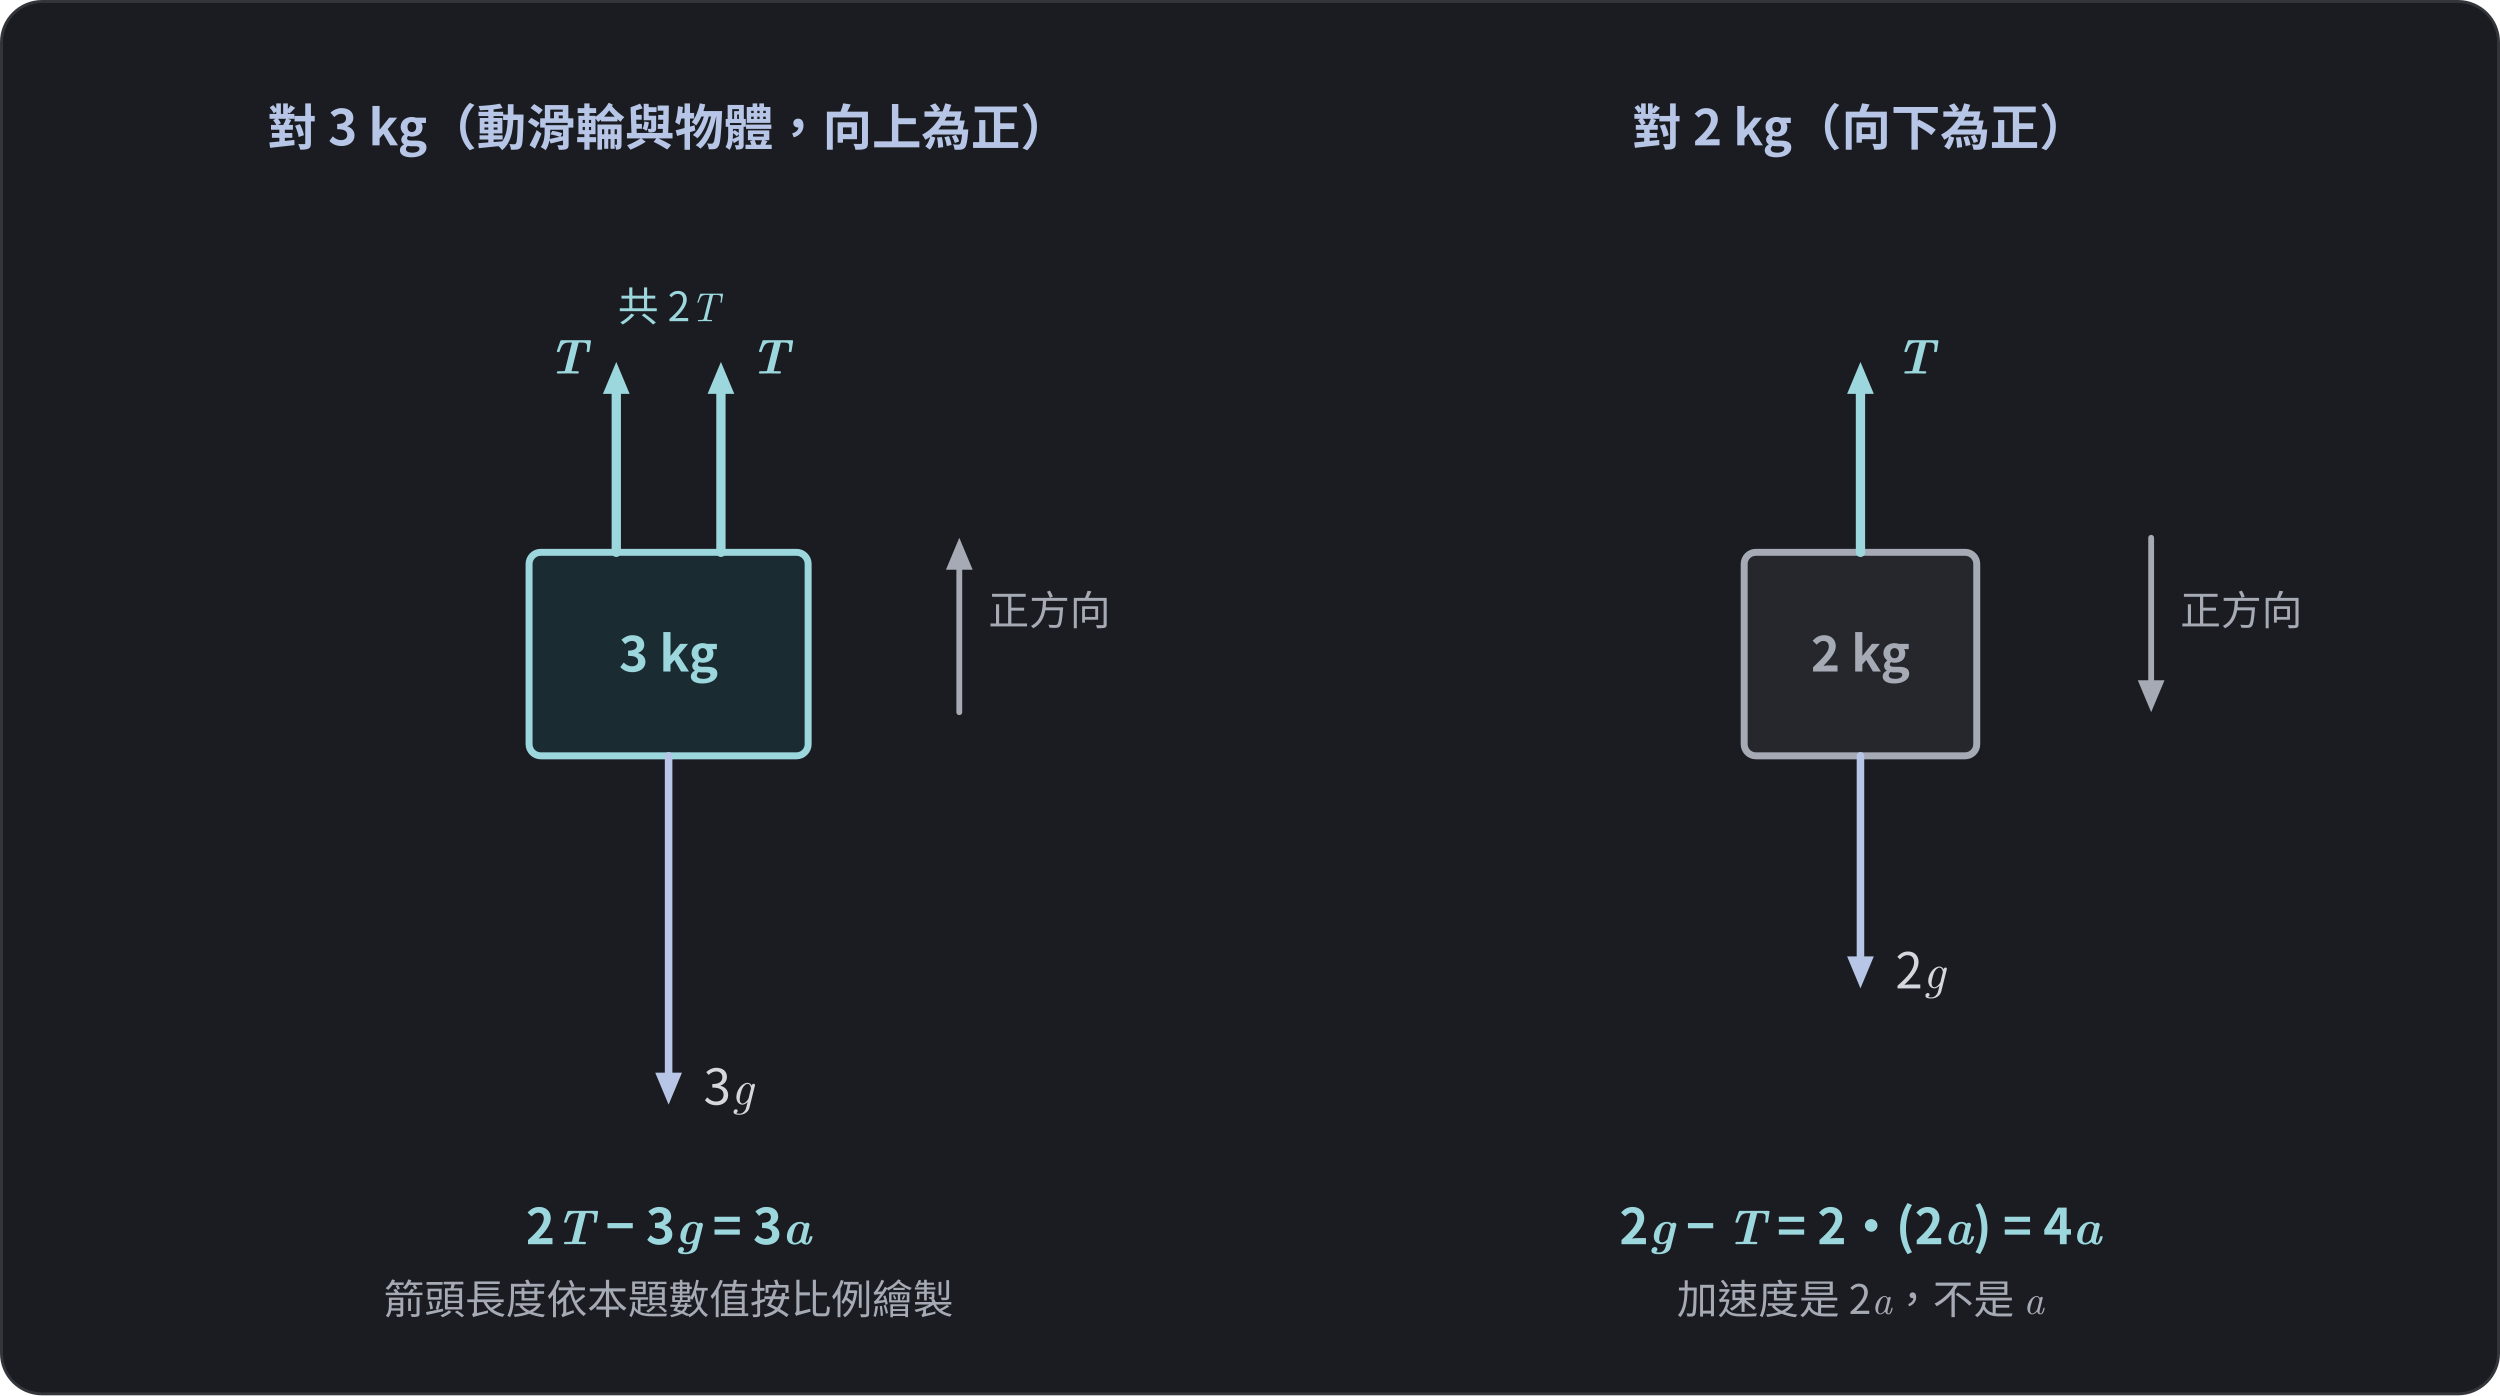
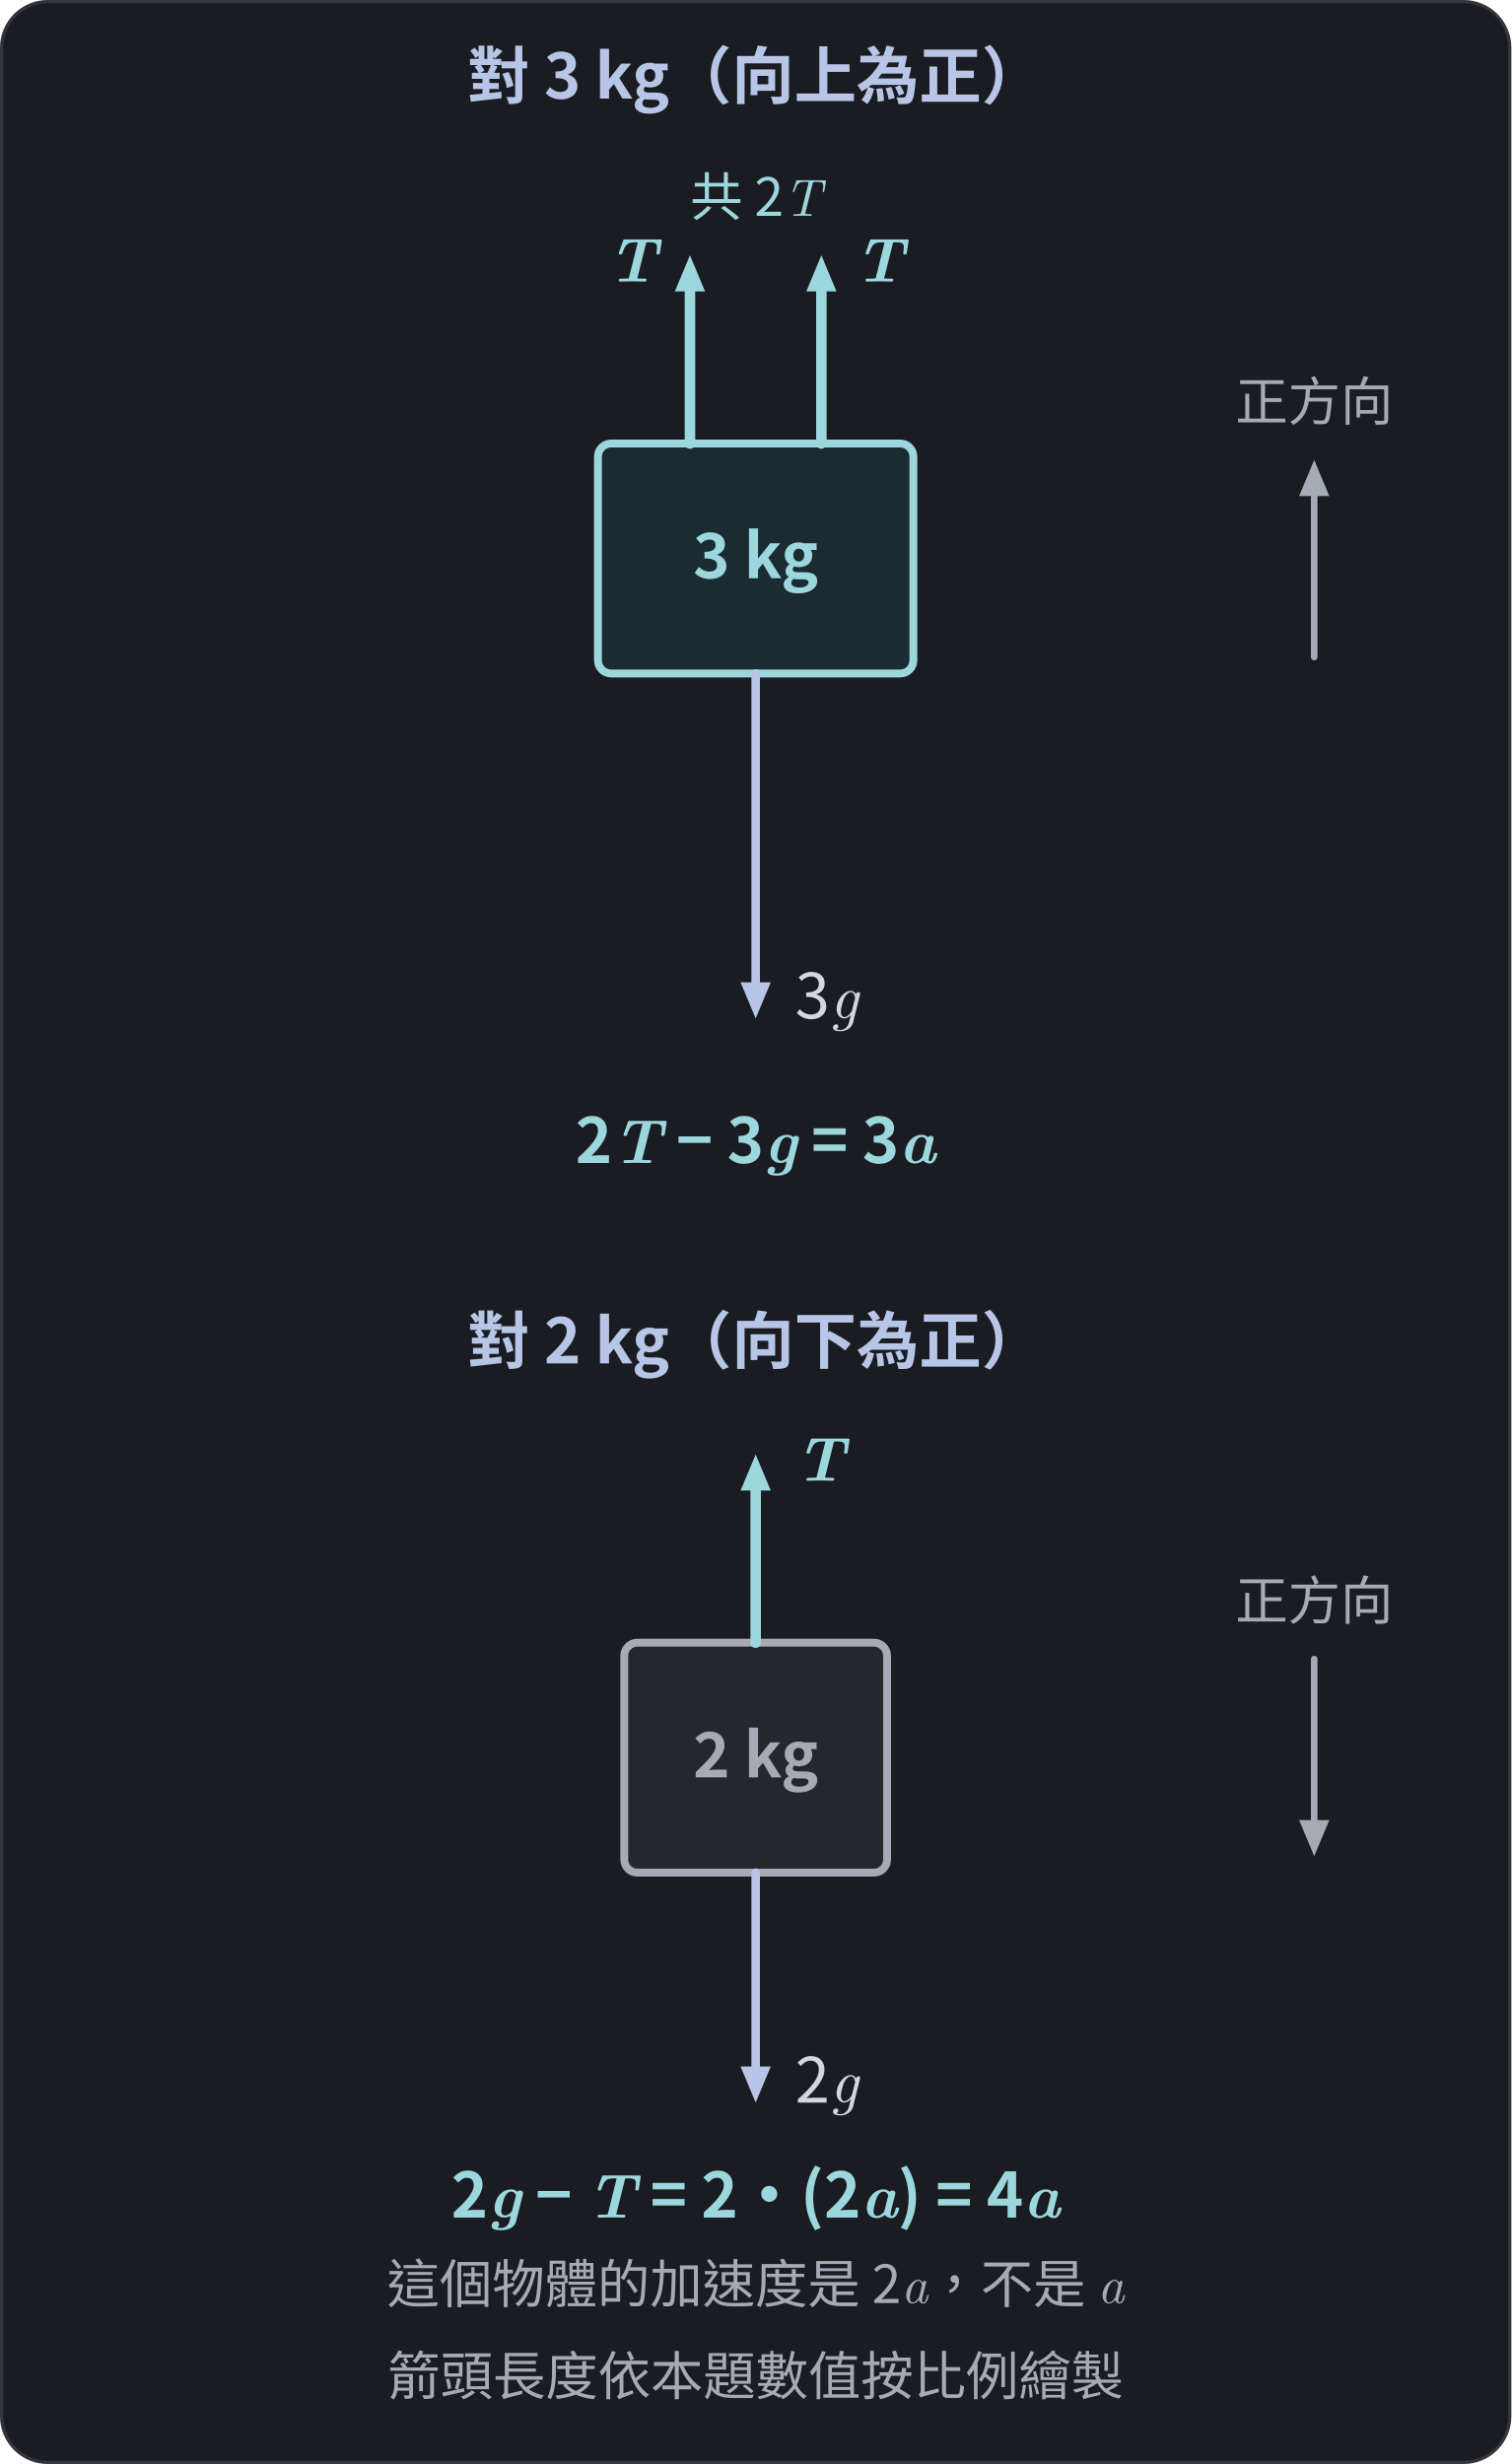
- <svg xmlns="http://www.w3.org/2000/svg" width="860" height="480" viewBox="0 0 860 480" role="img" aria-labelledby="title desc">
+ <svg xmlns="http://www.w3.org/2000/svg" width="460" height="750" viewBox="0 0 460 750" role="img" aria-labelledby="title desc">
  <style>
-     text { font-family: "Source Sans Pro", "PingFang TC", "Microsoft JhengHei", "Noto Sans TC", "Noto Sans CJK TC", sans-serif; fill: #d4d7dd; font-size: 17px; }
+     text { font-family: "Source Sans Pro", "PingFang TC", "Microsoft JhengHei", "Noto Sans TC", "Noto Sans CJK TC", sans-serif; fill: #d4d7dd; font-size: 19px; }
    .strong { font-weight: 700; }
-     .small { font-size: 14px; }
+     .small { font-size: 16px; }
    .muted { fill: #a5aab4; }
  </style>
-   <rect x="0.5" y="0.5" width="859" height="479" rx="14" fill="#1a1c21" stroke="#33353a" />
-   <text x="230.0" y="50.0" class="strong" text-anchor="middle" style="fill:#b7c6e6">對 3 kg（動滑輪與物體，向上為正）</text>
-   <g transform="translate(230.0 225.0) rotate(0)">
+   <rect x="0.5" y="0.5" width="459" height="749" rx="14" fill="#1a1c21" stroke="#33353a" />
+   <text x="230.0" y="30.0" class="strong" text-anchor="middle" style="fill:#b7c6e6">對 3 kg（向上為正）</text>
+   <g transform="translate(230.0 170.0) rotate(0)">
    <rect x="-48.0" y="-35.0" width="96" height="70" rx="4" fill="#1a2c32" stroke="#9bd7dd" stroke-width="2.4" />
  </g>
-   <text x="230.0" y="231.0" class="strong" text-anchor="middle" style="fill:#9bd7dd">3 kg</text>
-   <line x1="212.0" y1="190.0" x2="212.0" y2="135.5" stroke="#9bd7dd" stroke-width="3.2" stroke-linecap="round" />
-   <polygon points="212.0,124.5 216.6,135.5 207.4,135.5" fill="#9bd7dd" />
-   <line x1="248.0" y1="190.0" x2="248.0" y2="135.5" stroke="#9bd7dd" stroke-width="3.2" stroke-linecap="round" />
-   <polygon points="248.0,124.5 252.6,135.5 243.4,135.5" fill="#9bd7dd" />
-   <text x="202.0" y="128.5" class="strong" text-anchor="end" style="fill:#9bd7dd">
+   <text x="230.0" y="176.0" class="strong" text-anchor="middle" style="fill:#9bd7dd">3 kg</text>
+   <line x1="210.0" y1="135.0" x2="210.0" y2="88.7" stroke="#9bd7dd" stroke-width="3.2" stroke-linecap="round" />
+   <polygon points="210.0,77.7 214.6,88.7 205.4,88.7" fill="#9bd7dd" />
+   <line x1="250.0" y1="135.0" x2="250.0" y2="88.7" stroke="#9bd7dd" stroke-width="3.2" stroke-linecap="round" />
+   <polygon points="250.0,77.7 254.6,88.7 245.4,88.7" fill="#9bd7dd" />
+   <text x="200.0" y="85.7" class="strong" text-anchor="end" style="fill:#9bd7dd">
    <tspan font-family="&quot;STIX Two Text&quot;, &quot;Latin Modern Roman&quot;, &quot;Times New Roman&quot;, serif" font-style="italic">T</tspan>
  </text>
-   <text x="258.0" y="128.5" class="strong" text-anchor="start" style="fill:#9bd7dd">
+   <text x="260.0" y="85.7" class="strong" text-anchor="start" style="fill:#9bd7dd">
    <tspan font-family="&quot;STIX Two Text&quot;, &quot;Latin Modern Roman&quot;, &quot;Times New Roman&quot;, serif" font-style="italic">T</tspan>
  </text>
-   <text x="230.0" y="110.5" class="small" text-anchor="middle" style="fill:#9bd7dd">共 2<tspan font-family="&quot;STIX Two Text&quot;, &quot;Latin Modern Roman&quot;, &quot;Times New Roman&quot;, serif" font-style="italic">T</tspan>
+   <text x="230.0" y="65.7" class="small" text-anchor="middle" style="fill:#9bd7dd">共 2<tspan font-family="&quot;STIX Two Text&quot;, &quot;Latin Modern Roman&quot;, &quot;Times New Roman&quot;, serif" font-style="italic">T</tspan>
  </text>
-   <line x1="230.0" y1="260.0" x2="230.0" y2="369.0" stroke="#b7c6e6" stroke-width="2.6" stroke-linecap="round" />
-   <polygon points="230.0,380.0 225.4,369.0 234.6,369.0" fill="#b7c6e6" />
-   <text x="242.0" y="380.0" text-anchor="start">3<tspan font-family="&quot;STIX Two Text&quot;, &quot;Latin Modern Roman&quot;, &quot;Times New Roman&quot;, serif" font-style="italic">g</tspan>
+   <line x1="230.0" y1="205.0" x2="230.0" y2="299.0" stroke="#b7c6e6" stroke-width="2.6" stroke-linecap="round" />
+   <polygon points="230.0,310.0 225.4,299.0 234.6,299.0" fill="#b7c6e6" />
+   <text x="242.0" y="310.0" text-anchor="start">3<tspan font-family="&quot;STIX Two Text&quot;, &quot;Latin Modern Roman&quot;, &quot;Times New Roman&quot;, serif" font-style="italic">g</tspan>
  </text>
-   <line x1="330.0" y1="245.0" x2="330.0" y2="196.0" stroke="#a5aab4" stroke-width="2" stroke-linecap="round" />
-   <polygon points="330.0,185.0 334.6,196.0 325.4,196.0" fill="#a5aab4" />
-   <text x="340.0" y="215.0" class="small" text-anchor="start" style="fill:#a5aab4">正方向</text>
-   <text x="230.0" y="428.0" class="strong" text-anchor="middle" style="fill:#9bd7dd">2<tspan font-family="&quot;STIX Two Text&quot;, &quot;Latin Modern Roman&quot;, &quot;Times New Roman&quot;, serif" font-style="italic">T</tspan> − 3<tspan font-family="&quot;STIX Two Text&quot;, &quot;Latin Modern Roman&quot;, &quot;Times New Roman&quot;, serif" font-style="italic">g</tspan> = 3<tspan font-family="&quot;STIX Two Text&quot;, &quot;Latin Modern Roman&quot;, &quot;Times New Roman&quot;, serif" font-style="italic">a</tspan>
+   <line x1="400.0" y1="200.0" x2="400.0" y2="151.0" stroke="#a5aab4" stroke-width="2" stroke-linecap="round" />
+   <polygon points="400.0,140.0 404.6,151.0 395.4,151.0" fill="#a5aab4" />
+   <text x="400.0" y="128.0" class="small" text-anchor="middle" style="fill:#a5aab4">正方向</text>
+   <text x="230.0" y="354.0" class="strong" text-anchor="middle" style="fill:#9bd7dd">2<tspan font-family="&quot;STIX Two Text&quot;, &quot;Latin Modern Roman&quot;, &quot;Times New Roman&quot;, serif" font-style="italic">T</tspan> − 3<tspan font-family="&quot;STIX Two Text&quot;, &quot;Latin Modern Roman&quot;, &quot;Times New Roman&quot;, serif" font-style="italic">g</tspan> = 3<tspan font-family="&quot;STIX Two Text&quot;, &quot;Latin Modern Roman&quot;, &quot;Times New Roman&quot;, serif" font-style="italic">a</tspan>
  </text>
-   <text x="640.0" y="50.0" class="strong" text-anchor="middle" style="fill:#b7c6e6">對 2 kg（向下為正）</text>
-   <g transform="translate(640.0 225.0) rotate(0)">
+   <text x="230.0" y="415.0" class="strong" text-anchor="middle" style="fill:#b7c6e6">對 2 kg（向下為正）</text>
+   <g transform="translate(230.0 535.0) rotate(0)">
    <rect x="-40.0" y="-35.0" width="80" height="70" rx="4" fill="#25272c" stroke="#a5aab4" stroke-width="2.4" />
  </g>
-   <text x="640.0" y="231.0" class="strong" text-anchor="middle" style="fill:#a5aab4">2 kg</text>
-   <line x1="640.0" y1="190.0" x2="640.0" y2="135.5" stroke="#9bd7dd" stroke-width="3.2" stroke-linecap="round" />
-   <polygon points="640.0,124.5 644.6,135.5 635.4,135.5" fill="#9bd7dd" />
-   <text x="652.0" y="128.5" class="strong" text-anchor="start" style="fill:#9bd7dd">
+   <text x="230.0" y="541.0" class="strong" text-anchor="middle" style="fill:#a5aab4">2 kg</text>
+   <line x1="230.0" y1="500.0" x2="230.0" y2="453.7" stroke="#9bd7dd" stroke-width="3.2" stroke-linecap="round" />
+   <polygon points="230.0,442.7 234.6,453.7 225.4,453.7" fill="#9bd7dd" />
+   <text x="242.0" y="450.7" class="strong" text-anchor="start" style="fill:#9bd7dd">
    <tspan font-family="&quot;STIX Two Text&quot;, &quot;Latin Modern Roman&quot;, &quot;Times New Roman&quot;, serif" font-style="italic">T</tspan>
  </text>
-   <line x1="640.0" y1="260.0" x2="640.0" y2="329.0" stroke="#b7c6e6" stroke-width="2.6" stroke-linecap="round" />
-   <polygon points="640.0,340.0 635.4,329.0 644.6,329.0" fill="#b7c6e6" />
-   <text x="652.0" y="340.0" text-anchor="start">2<tspan font-family="&quot;STIX Two Text&quot;, &quot;Latin Modern Roman&quot;, &quot;Times New Roman&quot;, serif" font-style="italic">g</tspan>
+   <line x1="230.0" y1="570.0" x2="230.0" y2="629.0" stroke="#b7c6e6" stroke-width="2.6" stroke-linecap="round" />
+   <polygon points="230.0,640.0 225.4,629.0 234.6,629.0" fill="#b7c6e6" />
+   <text x="242.0" y="640.0" text-anchor="start">2<tspan font-family="&quot;STIX Two Text&quot;, &quot;Latin Modern Roman&quot;, &quot;Times New Roman&quot;, serif" font-style="italic">g</tspan>
  </text>
-   <line x1="740.0" y1="185.0" x2="740.0" y2="234.0" stroke="#a5aab4" stroke-width="2" stroke-linecap="round" />
-   <polygon points="740.0,245.0 735.4,234.0 744.6,234.0" fill="#a5aab4" />
-   <text x="750.0" y="215.0" class="small" text-anchor="start" style="fill:#a5aab4">正方向</text>
-   <text x="640.0" y="428.0" class="strong" text-anchor="middle" style="fill:#9bd7dd">2<tspan font-family="&quot;STIX Two Text&quot;, &quot;Latin Modern Roman&quot;, &quot;Times New Roman&quot;, serif" font-style="italic">g</tspan> − <tspan font-family="&quot;STIX Two Text&quot;, &quot;Latin Modern Roman&quot;, &quot;Times New Roman&quot;, serif" font-style="italic">T</tspan> = 2·(2<tspan font-family="&quot;STIX Two Text&quot;, &quot;Latin Modern Roman&quot;, &quot;Times New Roman&quot;, serif" font-style="italic">a</tspan>) = 4<tspan font-family="&quot;STIX Two Text&quot;, &quot;Latin Modern Roman&quot;, &quot;Times New Roman&quot;, serif" font-style="italic">a</tspan>
+   <line x1="400.0" y1="505.0" x2="400.0" y2="554.0" stroke="#a5aab4" stroke-width="2" stroke-linecap="round" />
+   <polygon points="400.0,565.0 395.4,554.0 404.6,554.0" fill="#a5aab4" />
+   <text x="400.0" y="493.0" class="small" text-anchor="middle" style="fill:#a5aab4">正方向</text>
+   <text x="230.0" y="675.0" class="strong" text-anchor="middle" style="fill:#9bd7dd">2<tspan font-family="&quot;STIX Two Text&quot;, &quot;Latin Modern Roman&quot;, &quot;Times New Roman&quot;, serif" font-style="italic">g</tspan> − <tspan font-family="&quot;STIX Two Text&quot;, &quot;Latin Modern Roman&quot;, &quot;Times New Roman&quot;, serif" font-style="italic">T</tspan> = 2·(2<tspan font-family="&quot;STIX Two Text&quot;, &quot;Latin Modern Roman&quot;, &quot;Times New Roman&quot;, serif" font-style="italic">a</tspan>) = 4<tspan font-family="&quot;STIX Two Text&quot;, &quot;Latin Modern Roman&quot;, &quot;Times New Roman&quot;, serif" font-style="italic">a</tspan>
  </text>
-   <text x="640.0" y="452.0" class="small" text-anchor="middle" style="fill:#a5aab4">加速度是 2<tspan font-family="&quot;STIX Two Text&quot;, &quot;Latin Modern Roman&quot;, &quot;Times New Roman&quot;, serif" font-style="italic">a</tspan>，不是 <tspan font-family="&quot;STIX Two Text&quot;, &quot;Latin Modern Roman&quot;, &quot;Times New Roman&quot;, serif" font-style="italic">a</tspan>
+   <text x="230.0" y="701.0" class="small" text-anchor="middle" style="fill:#a5aab4">這個物體的加速度是 2<tspan font-family="&quot;STIX Two Text&quot;, &quot;Latin Modern Roman&quot;, &quot;Times New Roman&quot;, serif" font-style="italic">a</tspan>，不是 <tspan font-family="&quot;STIX Two Text&quot;, &quot;Latin Modern Roman&quot;, &quot;Times New Roman&quot;, serif" font-style="italic">a</tspan>
  </text>
-   <text x="230.0" y="452.0" class="small" text-anchor="middle" style="fill:#a5aab4">箭頭長度依本題數值按比例繪製</text>
+   <text x="230.0" y="729.0" class="small" text-anchor="middle" style="fill:#a5aab4">箭頭長度依本題數值按比例繪製</text>
</svg>
